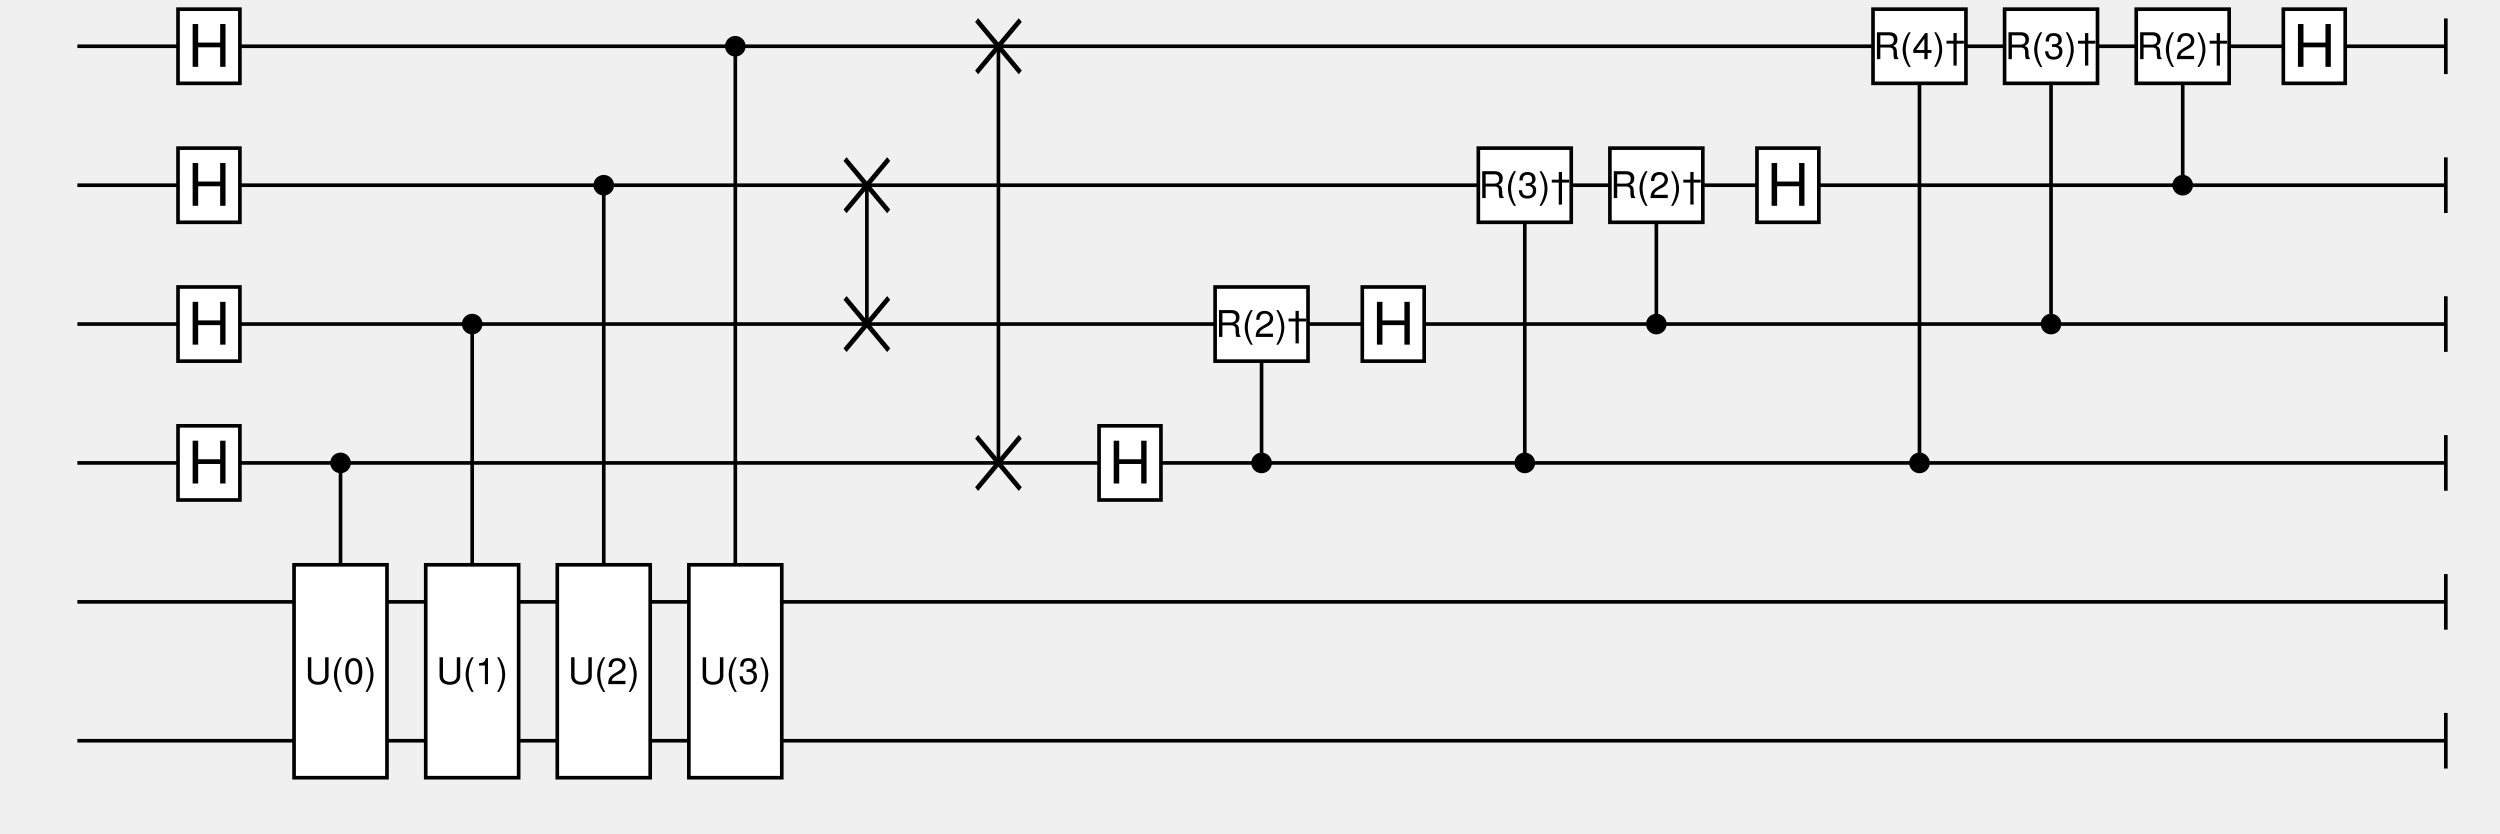
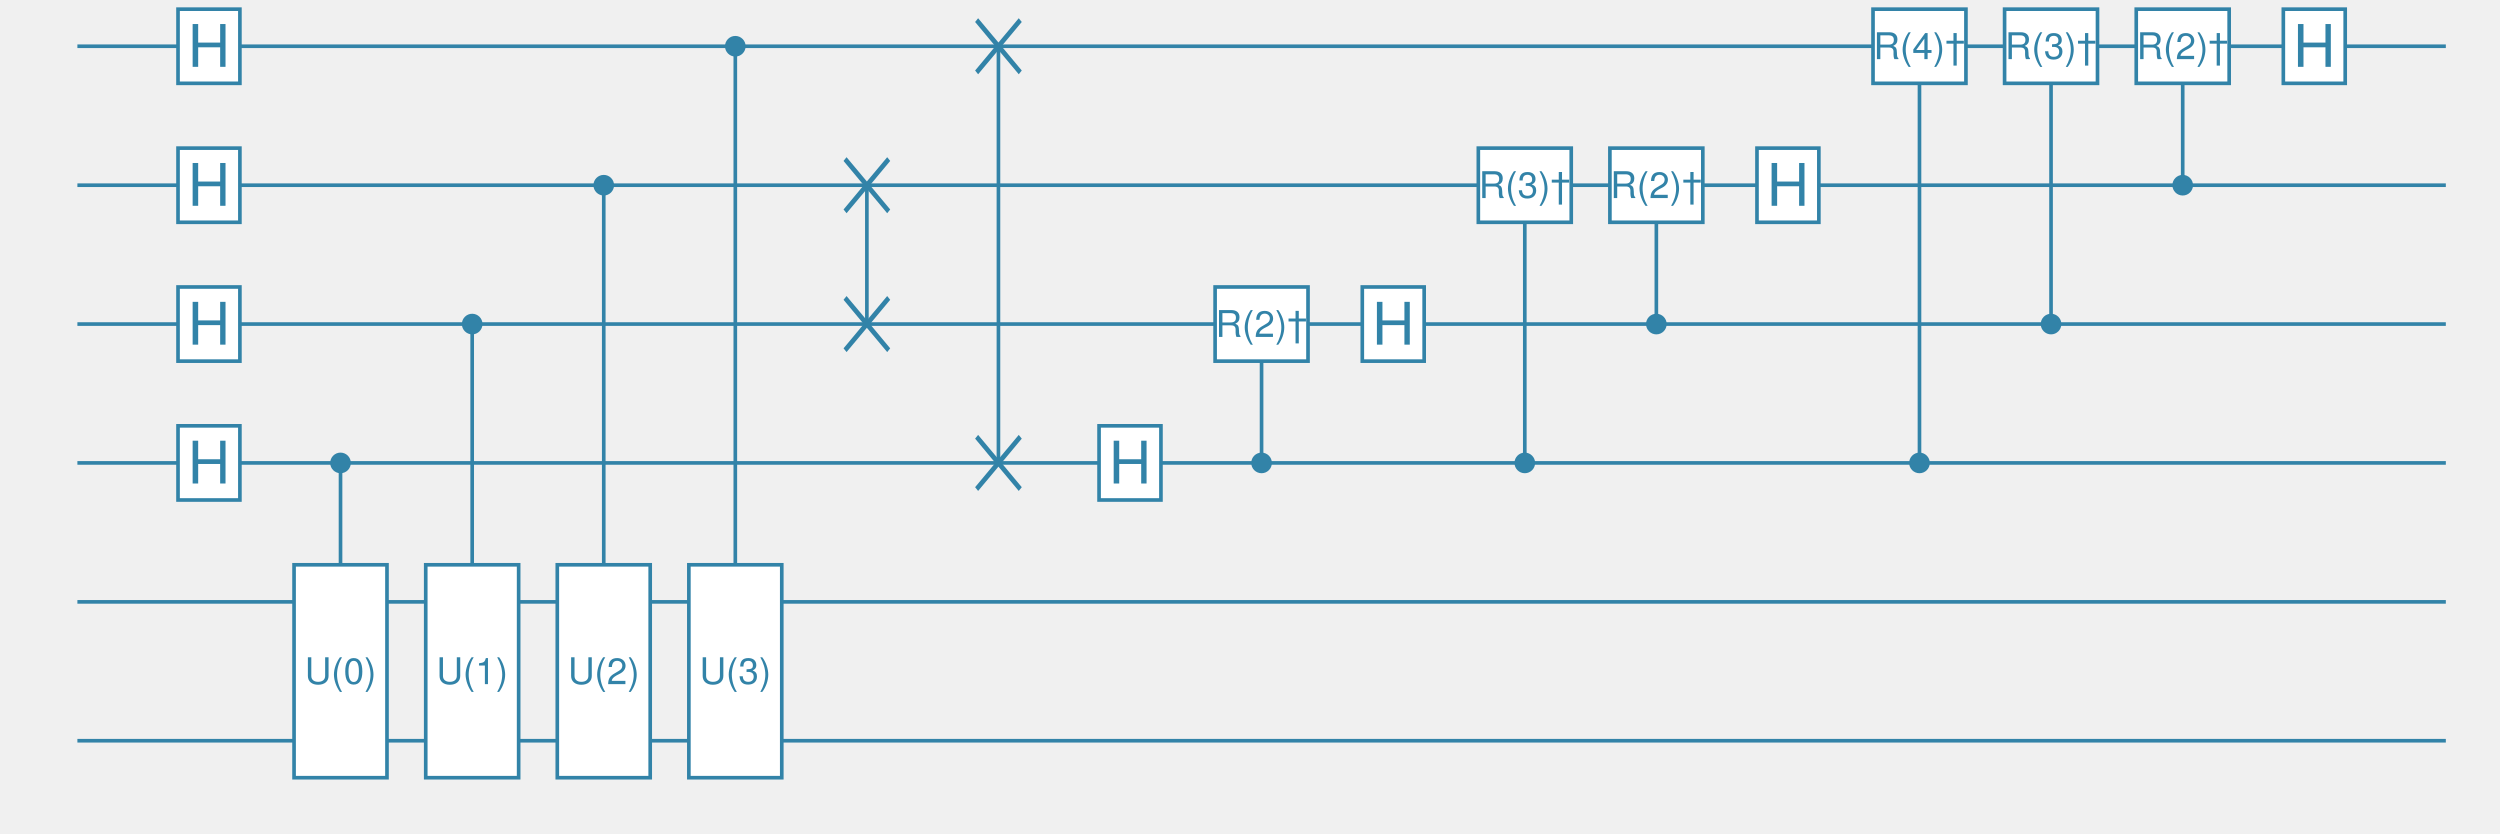
<svg xmlns="http://www.w3.org/2000/svg" version="1.2" width="240mm" height="80mm" viewBox="0 0 240 80" stroke="none" fill="#000000" stroke-width="0.3" font-size="3.88">
  <defs>
    <marker id="arrow" markerWidth="15" markerHeight="7" refX="5" refY="3.5" orient="auto" markerUnits="strokeWidth">
      <path d="M0,0 L15,3.5 L0,7 z" stroke="context-stroke" fill="context-stroke" />
    </marker>
  </defs>
-   <g stroke-width="0.35" stroke="#000000" id="img-9f46b6a2-1">
+   <g stroke-width="0.35" stroke="#3283A8" id="img-d5e41001-1">
+     <g transform="translate(13.75,44.44)">
+       <path fill="none" d="M6.32,0 L-6.32,0 " class="primitive" />
+     </g>
+     <g transform="translate(32.69,54.44)">
+       <path fill="none" d="M0,10 L0,-10 " class="primitive" />
+     </g>
+     <g transform="translate(26.38,44.44)">
+       <path fill="none" d="M6.32,0 L-6.32,0 " class="primitive" />
+     </g>
+     <g transform="translate(20.06,57.78)">
+       <path fill="none" d="M12.63,0 L-12.63,0 " class="primitive" />
+     </g>
+     <g transform="translate(20.06,71.11)">
+       <path fill="none" d="M12.63,0 L-12.63,0 " class="primitive" />
+     </g>
+     <g transform="translate(13.75,31.11)">
+       <path fill="none" d="M6.32,0 L-6.32,0 " class="primitive" />
+     </g>
+     <g transform="translate(45.33,47.78)">
+       <path fill="none" d="M0,16.67 L0,-16.67 " class="primitive" />
+     </g>
+     <g transform="translate(32.69,31.11)">
+       <path fill="none" d="M12.63,0 L-12.63,0 " class="primitive" />
+     </g>
+     <g transform="translate(39.01,44.44)">
+       <path fill="none" d="M6.32,0 L-6.32,0 " class="primitive" />
+     </g>
+     <g transform="translate(39.01,57.78)">
+       <path fill="none" d="M6.32,0 L-6.32,0 " class="primitive" />
+     </g>
+     <g transform="translate(39.01,71.11)">
+       <path fill="none" d="M6.32,0 L-6.32,0 " class="primitive" />
+     </g>
+     <g transform="translate(13.75,17.78)">
+       <path fill="none" d="M6.32,0 L-6.32,0 " class="primitive" />
+     </g>
+     <g transform="translate(57.96,41.11)">
+       <path fill="none" d="M0,23.33 L0,-23.33 " class="primitive" />
+     </g>
+     <g transform="translate(39.01,17.78)">
+       <path fill="none" d="M18.95,0 L-18.95,0 " class="primitive" />
+     </g>
+     <g transform="translate(51.64,31.11)">
+       <path fill="none" d="M6.32,0 L-6.32,0 " class="primitive" />
+     </g>
+     <g transform="translate(51.64,44.44)">
+       <path fill="none" d="M6.32,0 L-6.32,0 " class="primitive" />
+     </g>
+     <g transform="translate(51.64,57.78)">
+       <path fill="none" d="M6.32,0 L-6.32,0 " class="primitive" />
+     </g>
+     <g transform="translate(51.64,71.11)">
+       <path fill="none" d="M6.32,0 L-6.32,0 " class="primitive" />
+     </g>
+     <g transform="translate(13.75,4.44)">
+       <path fill="none" d="M6.32,0 L-6.32,0 " class="primitive" />
+     </g>
+     <g transform="translate(70.59,34.44)">
+       <path fill="none" d="M0,30 L0,-30 " class="primitive" />
+     </g>
+     <g transform="translate(45.33,4.44)">
+       <path fill="none" d="M25.26,0 L-25.26,0 " class="primitive" />
+     </g>
+     <g transform="translate(64.27,17.78)">
+       <path fill="none" d="M6.32,0 L-6.32,0 " class="primitive" />
+     </g>
+     <g transform="translate(64.27,31.11)">
+       <path fill="none" d="M6.32,0 L-6.32,0 " class="primitive" />
+     </g>
+     <g transform="translate(64.27,44.44)">
+       <path fill="none" d="M6.32,0 L-6.32,0 " class="primitive" />
+     </g>
+     <g transform="translate(64.27,57.78)">
+       <path fill="none" d="M6.32,0 L-6.32,0 " class="primitive" />
+     </g>
+     <g transform="translate(64.27,71.11)">
+       <path fill="none" d="M6.32,0 L-6.32,0 " class="primitive" />
+     </g>
+     <g transform="translate(83.22,24.44)">
+       <path fill="none" d="M0,6.67 L0,-6.67 " class="primitive" />
+     </g>
+     <g transform="translate(76.9,17.78)">
+       <path fill="none" d="M6.32,0 L-6.32,0 " class="primitive" />
+     </g>
+     <g transform="translate(76.9,31.11)">
+       <path fill="none" d="M6.32,0 L-6.32,0 " class="primitive" />
+     </g>
+     <g transform="translate(95.85,24.44)">
+       <path fill="none" d="M0,20 L0,-20 " class="primitive" />
+     </g>
+     <g transform="translate(83.22,4.44)">
+       <path fill="none" d="M12.63,0 L-12.63,0 " class="primitive" />
+     </g>
+     <g transform="translate(89.54,17.78)">
+       <path fill="none" d="M6.32,0 L-6.32,0 " class="primitive" />
+     </g>
+     <g transform="translate(89.54,31.11)">
+       <path fill="none" d="M6.32,0 L-6.32,0 " class="primitive" />
+     </g>
+     <g transform="translate(83.22,44.44)">
+       <path fill="none" d="M12.63,0 L-12.63,0 " class="primitive" />
+     </g>
+     <g transform="translate(102.17,44.44)">
+       <path fill="none" d="M6.32,0 L-6.32,0 " class="primitive" />
+     </g>
+     <g transform="translate(121.11,37.78)">
+       <path fill="none" d="M0,6.67 L0,-6.67 " class="primitive" />
+     </g>
+     <g transform="translate(108.48,31.11)">
+       <path fill="none" d="M12.63,0 L-12.63,0 " class="primitive" />
+     </g>
+     <g transform="translate(114.8,44.44)">
+       <path fill="none" d="M6.32,0 L-6.32,0 " class="primitive" />
+     </g>
+     <g transform="translate(127.43,31.11)">
+       <path fill="none" d="M6.32,0 L-6.32,0 " class="primitive" />
+     </g>
+     <g transform="translate(146.38,31.11)">
+       <path fill="none" d="M0,13.33 L0,-13.33 " class="primitive" />
+     </g>
+     <g transform="translate(121.11,17.78)">
+       <path fill="none" d="M25.26,0 L-25.26,0 " class="primitive" />
+     </g>
+     <g transform="translate(140.06,31.11)">
+       <path fill="none" d="M6.32,0 L-6.32,0 " class="primitive" />
+     </g>
+     <g transform="translate(133.75,44.44)">
+       <path fill="none" d="M12.63,0 L-12.63,0 " class="primitive" />
+     </g>
+     <g transform="translate(159.01,24.44)">
+       <path fill="none" d="M0,6.67 L0,-6.67 " class="primitive" />
+     </g>
+     <g transform="translate(152.69,17.78)">
+       <path fill="none" d="M6.32,0 L-6.32,0 " class="primitive" />
+     </g>
+     <g transform="translate(152.69,31.11)">
+       <path fill="none" d="M6.32,0 L-6.32,0 " class="primitive" />
+     </g>
+     <g transform="translate(165.33,17.78)">
+       <path fill="none" d="M6.32,0 L-6.32,0 " class="primitive" />
+     </g>
+     <g transform="translate(184.27,24.44)">
+       <path fill="none" d="M0,20 L0,-20 " class="primitive" />
+     </g>
+     <g transform="translate(140.06,4.44)">
+       <path fill="none" d="M44.21,0 L-44.21,0 " class="primitive" />
+     </g>
+     <g transform="translate(177.96,17.78)">
+       <path fill="none" d="M6.32,0 L-6.32,0 " class="primitive" />
+     </g>
+     <g transform="translate(171.64,31.11)">
+       <path fill="none" d="M12.63,0 L-12.63,0 " class="primitive" />
+     </g>
+     <g transform="translate(165.33,44.44)">
+       <path fill="none" d="M18.95,0 L-18.95,0 " class="primitive" />
+     </g>
+     <g transform="translate(196.9,17.78)">
+       <path fill="none" d="M0,13.33 L0,-13.33 " class="primitive" />
+     </g>
+     <g transform="translate(190.59,4.44)">
+       <path fill="none" d="M6.32,0 L-6.32,0 " class="primitive" />
+     </g>
+     <g transform="translate(190.59,17.78)">
+       <path fill="none" d="M6.32,0 L-6.32,0 " class="primitive" />
+     </g>
+     <g transform="translate(190.59,31.11)">
+       <path fill="none" d="M6.32,0 L-6.32,0 " class="primitive" />
+     </g>
+     <g transform="translate(209.54,11.11)">
+       <path fill="none" d="M0,6.67 L0,-6.67 " class="primitive" />
+     </g>
+     <g transform="translate(203.22,4.44)">
+       <path fill="none" d="M6.32,0 L-6.32,0 " class="primitive" />
+     </g>
+     <g transform="translate(203.22,17.78)">
+       <path fill="none" d="M6.32,0 L-6.32,0 " class="primitive" />
+     </g>
+     <g transform="translate(215.85,4.44)">
+       <path fill="none" d="M6.32,0 L-6.32,0 " class="primitive" />
+     </g>
+     <g transform="translate(228.48,4.44)">
+       <path fill="none" d="M6.32,0 L-6.32,0 " class="primitive" />
+     </g>
+     <g transform="translate(222.17,17.78)">
+       <path fill="none" d="M12.63,0 L-12.63,0 " class="primitive" />
+     </g>
+     <g transform="translate(215.85,31.11)">
+       <path fill="none" d="M18.95,0 L-18.95,0 " class="primitive" />
+     </g>
+     <g transform="translate(209.54,44.44)">
+       <path fill="none" d="M25.26,0 L-25.26,0 " class="primitive" />
+     </g>
+     <g transform="translate(152.69,57.78)">
+       <path fill="none" d="M82.11,0 L-82.11,0 " class="primitive" />
+     </g>
    <g transform="translate(152.69,71.11)">
      <path fill="none" d="M82.11,0 L-82.11,0 " class="primitive" />
    </g>
  </g>
-   <g stroke-width="0.35" stroke="#000000" id="img-9f46b6a2-2">
-     <g transform="translate(234.8,71.11)">
-       <path fill="none" d="M0,-2.67 L0,2.67 " class="primitive" />
-     </g>
-   </g>
-   <g stroke-width="0.35" stroke="#000000" id="img-9f46b6a2-3">
-     <g transform="translate(152.69,57.78)">
-       <path fill="none" d="M82.11,0 L-82.11,0 " class="primitive" />
-     </g>
-   </g>
-   <g stroke-width="0.35" stroke="#000000" id="img-9f46b6a2-4">
-     <g transform="translate(234.8,57.78)">
-       <path fill="none" d="M0,-2.67 L0,2.67 " class="primitive" />
-     </g>
-   </g>
-   <g stroke-width="0.35" stroke="#000000" id="img-9f46b6a2-5">
-     <g transform="translate(209.54,44.44)">
-       <path fill="none" d="M25.26,0 L-25.26,0 " class="primitive" />
-     </g>
-   </g>
-   <g stroke-width="0.35" stroke="#000000" id="img-9f46b6a2-6">
-     <g transform="translate(234.8,44.44)">
-       <path fill="none" d="M0,-2.67 L0,2.67 " class="primitive" />
-     </g>
-   </g>
-   <g stroke-width="0.35" stroke="#000000" id="img-9f46b6a2-7">
-     <g transform="translate(215.85,31.11)">
-       <path fill="none" d="M18.95,0 L-18.95,0 " class="primitive" />
-     </g>
-   </g>
-   <g stroke-width="0.35" stroke="#000000" id="img-9f46b6a2-8">
-     <g transform="translate(234.8,31.11)">
-       <path fill="none" d="M0,-2.67 L0,2.67 " class="primitive" />
-     </g>
-   </g>
-   <g stroke-width="0.35" stroke="#000000" id="img-9f46b6a2-9">
-     <g transform="translate(222.17,17.78)">
-       <path fill="none" d="M12.63,0 L-12.63,0 " class="primitive" />
-     </g>
-   </g>
-   <g stroke-width="0.35" stroke="#000000" id="img-9f46b6a2-10">
-     <g transform="translate(234.8,17.78)">
-       <path fill="none" d="M0,-2.67 L0,2.67 " class="primitive" />
-     </g>
-   </g>
-   <g stroke-width="0.35" stroke="#000000" id="img-9f46b6a2-11">
-     <g transform="translate(228.48,4.44)">
-       <path fill="none" d="M6.32,0 L-6.32,0 " class="primitive" />
-     </g>
-   </g>
-   <g stroke-width="0.35" stroke="#000000" id="img-9f46b6a2-12">
-     <g transform="translate(234.8,4.44)">
-       <path fill="none" d="M0,-2.67 L0,2.67 " class="primitive" />
-     </g>
-   </g>
-   <g stroke-width="0.35" stroke="#000000" id="img-9f46b6a2-13">
-     <g transform="translate(215.85,4.44)">
-       <path fill="none" d="M6.32,0 L-6.32,0 " class="primitive" />
-     </g>
-   </g>
-   <g stroke-width="0.35" stroke="#000000" id="img-9f46b6a2-14">
-     <g transform="translate(203.22,17.78)">
-       <path fill="none" d="M6.32,0 L-6.32,0 " class="primitive" />
-     </g>
-   </g>
-   <g stroke-width="0.35" stroke="#000000" id="img-9f46b6a2-15">
-     <g transform="translate(203.22,4.44)">
-       <path fill="none" d="M6.32,0 L-6.32,0 " class="primitive" />
-     </g>
-   </g>
-   <g stroke-width="0.35" stroke="#000000" id="img-9f46b6a2-16">
-     <g transform="translate(209.54,11.11)">
-       <path fill="none" d="M0,6.67 L0,-6.67 " class="primitive" />
-     </g>
-   </g>
-   <g stroke-width="0.35" stroke="#000000" id="img-9f46b6a2-17">
-     <g transform="translate(190.59,31.11)">
-       <path fill="none" d="M6.32,0 L-6.32,0 " class="primitive" />
-     </g>
-   </g>
-   <g stroke-width="0.35" stroke="#000000" id="img-9f46b6a2-18">
-     <g transform="translate(190.59,17.78)">
-       <path fill="none" d="M6.32,0 L-6.32,0 " class="primitive" />
-     </g>
-   </g>
-   <g stroke-width="0.35" stroke="#000000" id="img-9f46b6a2-19">
-     <g transform="translate(190.59,4.44)">
-       <path fill="none" d="M6.32,0 L-6.32,0 " class="primitive" />
-     </g>
-   </g>
-   <g stroke-width="0.35" stroke="#000000" id="img-9f46b6a2-20">
-     <g transform="translate(196.9,17.78)">
-       <path fill="none" d="M0,13.33 L0,-13.33 " class="primitive" />
-     </g>
-   </g>
-   <g stroke-width="0.35" stroke="#000000" id="img-9f46b6a2-21">
-     <g transform="translate(165.33,44.44)">
-       <path fill="none" d="M18.95,0 L-18.95,0 " class="primitive" />
-     </g>
-   </g>
-   <g stroke-width="0.35" stroke="#000000" id="img-9f46b6a2-22">
-     <g transform="translate(171.64,31.11)">
-       <path fill="none" d="M12.63,0 L-12.63,0 " class="primitive" />
-     </g>
-   </g>
-   <g stroke-width="0.35" stroke="#000000" id="img-9f46b6a2-23">
-     <g transform="translate(177.96,17.78)">
-       <path fill="none" d="M6.32,0 L-6.32,0 " class="primitive" />
-     </g>
-   </g>
-   <g stroke-width="0.35" stroke="#000000" id="img-9f46b6a2-24">
-     <g transform="translate(140.06,4.44)">
-       <path fill="none" d="M44.21,0 L-44.21,0 " class="primitive" />
-     </g>
-   </g>
-   <g stroke-width="0.35" stroke="#000000" id="img-9f46b6a2-25">
-     <g transform="translate(184.27,24.44)">
-       <path fill="none" d="M0,20 L0,-20 " class="primitive" />
-     </g>
-   </g>
-   <g stroke-width="0.35" stroke="#000000" id="img-9f46b6a2-26">
-     <g transform="translate(165.33,17.78)">
-       <path fill="none" d="M6.32,0 L-6.32,0 " class="primitive" />
-     </g>
-   </g>
-   <g stroke-width="0.35" stroke="#000000" id="img-9f46b6a2-27">
-     <g transform="translate(152.69,31.11)">
-       <path fill="none" d="M6.32,0 L-6.32,0 " class="primitive" />
-     </g>
-   </g>
-   <g stroke-width="0.35" stroke="#000000" id="img-9f46b6a2-28">
-     <g transform="translate(152.69,17.78)">
-       <path fill="none" d="M6.32,0 L-6.32,0 " class="primitive" />
-     </g>
-   </g>
-   <g stroke-width="0.35" stroke="#000000" id="img-9f46b6a2-29">
-     <g transform="translate(159.01,24.44)">
-       <path fill="none" d="M0,6.67 L0,-6.67 " class="primitive" />
-     </g>
-   </g>
-   <g stroke-width="0.35" stroke="#000000" id="img-9f46b6a2-30">
-     <g transform="translate(133.75,44.44)">
-       <path fill="none" d="M12.63,0 L-12.63,0 " class="primitive" />
-     </g>
-   </g>
-   <g stroke-width="0.35" stroke="#000000" id="img-9f46b6a2-31">
-     <g transform="translate(140.06,31.11)">
-       <path fill="none" d="M6.32,0 L-6.32,0 " class="primitive" />
-     </g>
-   </g>
-   <g stroke-width="0.35" stroke="#000000" id="img-9f46b6a2-32">
-     <g transform="translate(121.11,17.78)">
-       <path fill="none" d="M25.26,0 L-25.26,0 " class="primitive" />
-     </g>
-   </g>
-   <g stroke-width="0.35" stroke="#000000" id="img-9f46b6a2-33">
-     <g transform="translate(146.38,31.11)">
-       <path fill="none" d="M0,13.33 L0,-13.33 " class="primitive" />
-     </g>
-   </g>
-   <g stroke-width="0.35" stroke="#000000" id="img-9f46b6a2-34">
-     <g transform="translate(127.43,31.11)">
-       <path fill="none" d="M6.32,0 L-6.32,0 " class="primitive" />
-     </g>
-   </g>
-   <g stroke-width="0.35" stroke="#000000" id="img-9f46b6a2-35">
-     <g transform="translate(114.8,44.44)">
-       <path fill="none" d="M6.32,0 L-6.32,0 " class="primitive" />
-     </g>
-   </g>
-   <g stroke-width="0.35" stroke="#000000" id="img-9f46b6a2-36">
-     <g transform="translate(108.48,31.11)">
-       <path fill="none" d="M12.63,0 L-12.63,0 " class="primitive" />
-     </g>
-   </g>
-   <g stroke-width="0.35" stroke="#000000" id="img-9f46b6a2-37">
-     <g transform="translate(121.11,37.78)">
-       <path fill="none" d="M0,6.67 L0,-6.67 " class="primitive" />
-     </g>
-   </g>
-   <g stroke-width="0.35" stroke="#000000" id="img-9f46b6a2-38">
-     <g transform="translate(102.17,44.44)">
-       <path fill="none" d="M6.32,0 L-6.32,0 " class="primitive" />
-     </g>
-   </g>
-   <g stroke-width="0.35" stroke="#000000" id="img-9f46b6a2-39">
-     <g transform="translate(83.22,44.44)">
-       <path fill="none" d="M12.63,0 L-12.63,0 " class="primitive" />
-     </g>
-   </g>
-   <g stroke-width="0.35" stroke="#000000" id="img-9f46b6a2-40">
-     <g transform="translate(89.54,31.11)">
-       <path fill="none" d="M6.32,0 L-6.32,0 " class="primitive" />
-     </g>
-   </g>
-   <g stroke-width="0.35" stroke="#000000" id="img-9f46b6a2-41">
-     <g transform="translate(89.54,17.78)">
-       <path fill="none" d="M6.32,0 L-6.32,0 " class="primitive" />
-     </g>
-   </g>
-   <g stroke-width="0.35" stroke="#000000" id="img-9f46b6a2-42">
-     <g transform="translate(83.22,4.44)">
-       <path fill="none" d="M12.63,0 L-12.63,0 " class="primitive" />
-     </g>
-   </g>
-   <g stroke-width="0.35" stroke="#000000" id="img-9f46b6a2-43">
-     <g transform="translate(95.85,24.44)">
-       <path fill="none" d="M0,20 L0,-20 " class="primitive" />
-     </g>
-   </g>
-   <g stroke-width="0.35" stroke="#000000" id="img-9f46b6a2-44">
-     <g transform="translate(76.9,31.11)">
-       <path fill="none" d="M6.32,0 L-6.32,0 " class="primitive" />
-     </g>
-   </g>
-   <g stroke-width="0.35" stroke="#000000" id="img-9f46b6a2-45">
-     <g transform="translate(76.9,17.78)">
-       <path fill="none" d="M6.32,0 L-6.32,0 " class="primitive" />
-     </g>
-   </g>
-   <g stroke-width="0.35" stroke="#000000" id="img-9f46b6a2-46">
-     <g transform="translate(83.22,24.44)">
-       <path fill="none" d="M0,6.67 L0,-6.67 " class="primitive" />
-     </g>
-   </g>
-   <g stroke-width="0.35" stroke="#000000" id="img-9f46b6a2-47">
-     <g transform="translate(64.27,71.11)">
-       <path fill="none" d="M6.32,0 L-6.32,0 " class="primitive" />
-     </g>
-   </g>
-   <g stroke-width="0.35" stroke="#000000" id="img-9f46b6a2-48">
-     <g transform="translate(64.27,57.78)">
-       <path fill="none" d="M6.32,0 L-6.32,0 " class="primitive" />
-     </g>
-   </g>
-   <g stroke-width="0.35" stroke="#000000" id="img-9f46b6a2-49">
-     <g transform="translate(64.27,44.44)">
-       <path fill="none" d="M6.32,0 L-6.32,0 " class="primitive" />
-     </g>
-   </g>
-   <g stroke-width="0.35" stroke="#000000" id="img-9f46b6a2-50">
-     <g transform="translate(64.27,31.11)">
-       <path fill="none" d="M6.32,0 L-6.32,0 " class="primitive" />
-     </g>
-   </g>
-   <g stroke-width="0.35" stroke="#000000" id="img-9f46b6a2-51">
-     <g transform="translate(64.27,17.78)">
-       <path fill="none" d="M6.32,0 L-6.32,0 " class="primitive" />
-     </g>
-   </g>
-   <g stroke-width="0.35" stroke="#000000" id="img-9f46b6a2-52">
-     <g transform="translate(45.33,4.44)">
-       <path fill="none" d="M25.26,0 L-25.26,0 " class="primitive" />
-     </g>
-   </g>
-   <g stroke-width="0.35" stroke="#000000" id="img-9f46b6a2-53">
-     <g transform="translate(70.59,34.44)">
-       <path fill="none" d="M0,30 L0,-30 " class="primitive" />
-     </g>
-   </g>
-   <g stroke-width="0.35" stroke="#000000" id="img-9f46b6a2-54">
-     <g transform="translate(13.75,4.44)">
-       <path fill="none" d="M6.32,0 L-6.32,0 " class="primitive" />
-     </g>
-   </g>
-   <g stroke-width="0.35" stroke="#000000" id="img-9f46b6a2-55">
-     <g transform="translate(51.64,71.11)">
-       <path fill="none" d="M6.32,0 L-6.32,0 " class="primitive" />
-     </g>
-   </g>
-   <g stroke-width="0.35" stroke="#000000" id="img-9f46b6a2-56">
-     <g transform="translate(51.64,57.78)">
-       <path fill="none" d="M6.32,0 L-6.32,0 " class="primitive" />
-     </g>
-   </g>
-   <g stroke-width="0.35" stroke="#000000" id="img-9f46b6a2-57">
-     <g transform="translate(51.64,44.44)">
-       <path fill="none" d="M6.32,0 L-6.32,0 " class="primitive" />
-     </g>
-   </g>
-   <g stroke-width="0.35" stroke="#000000" id="img-9f46b6a2-58">
-     <g transform="translate(51.64,31.11)">
-       <path fill="none" d="M6.32,0 L-6.32,0 " class="primitive" />
-     </g>
-   </g>
-   <g stroke-width="0.35" stroke="#000000" id="img-9f46b6a2-59">
-     <g transform="translate(39.01,17.78)">
-       <path fill="none" d="M18.95,0 L-18.95,0 " class="primitive" />
-     </g>
-   </g>
-   <g stroke-width="0.35" stroke="#000000" id="img-9f46b6a2-60">
-     <g transform="translate(57.96,41.11)">
-       <path fill="none" d="M0,23.33 L0,-23.33 " class="primitive" />
-     </g>
-   </g>
-   <g stroke-width="0.35" stroke="#000000" id="img-9f46b6a2-61">
-     <g transform="translate(13.75,17.78)">
-       <path fill="none" d="M6.32,0 L-6.32,0 " class="primitive" />
-     </g>
-   </g>
-   <g stroke-width="0.35" stroke="#000000" id="img-9f46b6a2-62">
-     <g transform="translate(39.01,71.11)">
-       <path fill="none" d="M6.32,0 L-6.32,0 " class="primitive" />
-     </g>
-   </g>
-   <g stroke-width="0.35" stroke="#000000" id="img-9f46b6a2-63">
-     <g transform="translate(39.01,57.78)">
-       <path fill="none" d="M6.32,0 L-6.32,0 " class="primitive" />
-     </g>
-   </g>
-   <g stroke-width="0.35" stroke="#000000" id="img-9f46b6a2-64">
-     <g transform="translate(39.01,44.44)">
-       <path fill="none" d="M6.32,0 L-6.32,0 " class="primitive" />
-     </g>
-   </g>
-   <g stroke-width="0.35" stroke="#000000" id="img-9f46b6a2-65">
-     <g transform="translate(32.69,31.11)">
-       <path fill="none" d="M12.63,0 L-12.63,0 " class="primitive" />
-     </g>
-   </g>
-   <g stroke-width="0.35" stroke="#000000" id="img-9f46b6a2-66">
-     <g transform="translate(45.33,47.78)">
-       <path fill="none" d="M0,16.67 L0,-16.67 " class="primitive" />
-     </g>
-   </g>
-   <g stroke-width="0.35" stroke="#000000" id="img-9f46b6a2-67">
-     <g transform="translate(13.75,31.11)">
-       <path fill="none" d="M6.32,0 L-6.32,0 " class="primitive" />
-     </g>
-   </g>
-   <g stroke-width="0.35" stroke="#000000" id="img-9f46b6a2-68">
-     <g transform="translate(20.06,71.11)">
-       <path fill="none" d="M12.63,0 L-12.63,0 " class="primitive" />
-     </g>
-   </g>
-   <g stroke-width="0.35" stroke="#000000" id="img-9f46b6a2-69">
-     <g transform="translate(20.06,57.78)">
-       <path fill="none" d="M12.63,0 L-12.63,0 " class="primitive" />
-     </g>
-   </g>
-   <g stroke-width="0.35" stroke="#000000" id="img-9f46b6a2-70">
-     <g transform="translate(26.38,44.44)">
-       <path fill="none" d="M6.32,0 L-6.32,0 " class="primitive" />
-     </g>
-   </g>
-   <g stroke-width="0.35" stroke="#000000" id="img-9f46b6a2-71">
-     <g transform="translate(32.69,54.44)">
-       <path fill="none" d="M0,10 L0,-10 " class="primitive" />
-     </g>
-   </g>
-   <g stroke-width="0.35" stroke="#000000" id="img-9f46b6a2-72">
-     <g transform="translate(13.75,44.44)">
-       <path fill="none" d="M6.32,0 L-6.32,0 " class="primitive" />
-     </g>
-   </g>
-   <g stroke-width="0.35" stroke="#000000" fill="#FFFFFF" id="img-9f46b6a2-73">
-     <g transform="translate(222.17,4.44)">
-       <path d="M-2.97,-3.56 L2.97,-3.56 2.97,3.56 -2.97,3.56  z" class="primitive" />
-     </g>
-   </g>
-   <g fill="#000000" id="img-9f46b6a2-74">
-     <g transform="translate(209.54,17.78)">
-       <circle cx="0" cy="0" r="0.99" class="primitive" />
-     </g>
-   </g>
-   <g stroke-width="0.35" stroke="#000000" fill="#FFFFFF" id="img-9f46b6a2-75">
+   <g stroke-width="0.35" stroke="#3283A8" fill="#FFFFFF" id="img-d5e41001-2">
    <g transform="translate(209.54,4.44)">
      <path d="M-4.46,-3.56 L4.46,-3.56 4.46,3.56 -4.46,3.56  z" class="primitive" />
    </g>
  </g>
-   <g fill="#000000" id="img-9f46b6a2-76">
-     <g transform="translate(196.9,31.11)">
-       <circle cx="0" cy="0" r="0.99" class="primitive" />
-     </g>
-   </g>
-   <g stroke-width="0.35" stroke="#000000" fill="#FFFFFF" id="img-9f46b6a2-77">
+   <g stroke-width="0.35" stroke="#3283A8" fill="#FFFFFF" id="img-d5e41001-3">
    <g transform="translate(196.9,4.44)">
      <path d="M-4.46,-3.56 L4.46,-3.56 4.46,3.56 -4.46,3.56  z" class="primitive" />
    </g>
  </g>
-   <g fill="#000000" id="img-9f46b6a2-78">
-     <g transform="translate(184.27,44.44)">
-       <circle cx="0" cy="0" r="0.99" class="primitive" />
-     </g>
-   </g>
-   <g stroke-width="0.35" stroke="#000000" fill="#FFFFFF" id="img-9f46b6a2-79">
+   <g stroke-width="0.35" stroke="#3283A8" fill="#FFFFFF" id="img-d5e41001-4">
    <g transform="translate(184.27,4.44)">
      <path d="M-4.46,-3.56 L4.46,-3.56 4.46,3.56 -4.46,3.56  z" class="primitive" />
    </g>
  </g>
-   <g stroke-width="0.35" stroke="#000000" fill="#FFFFFF" id="img-9f46b6a2-80">
-     <g transform="translate(171.64,17.78)">
-       <path d="M-2.97,-3.56 L2.97,-3.56 2.97,3.56 -2.97,3.56  z" class="primitive" />
-     </g>
-   </g>
-   <g fill="#000000" id="img-9f46b6a2-81">
-     <g transform="translate(159.01,31.11)">
-       <circle cx="0" cy="0" r="0.99" class="primitive" />
-     </g>
-   </g>
-   <g stroke-width="0.35" stroke="#000000" fill="#FFFFFF" id="img-9f46b6a2-82">
+   <g stroke-width="0.35" stroke="#3283A8" fill="#FFFFFF" id="img-d5e41001-5">
    <g transform="translate(159.01,17.78)">
      <path d="M-4.46,-3.56 L4.46,-3.56 4.46,3.56 -4.46,3.56  z" class="primitive" />
    </g>
  </g>
-   <g fill="#000000" id="img-9f46b6a2-83">
-     <g transform="translate(146.38,44.44)">
-       <circle cx="0" cy="0" r="0.99" class="primitive" />
-     </g>
-   </g>
-   <g stroke-width="0.35" stroke="#000000" fill="#FFFFFF" id="img-9f46b6a2-84">
+   <g stroke-width="0.35" stroke="#3283A8" fill="#FFFFFF" id="img-d5e41001-6">
    <g transform="translate(146.38,17.78)">
      <path d="M-4.46,-3.56 L4.46,-3.56 4.46,3.56 -4.46,3.56  z" class="primitive" />
    </g>
  </g>
-   <g stroke-width="0.35" stroke="#000000" fill="#FFFFFF" id="img-9f46b6a2-85">
-     <g transform="translate(133.75,31.11)">
-       <path d="M-2.97,-3.56 L2.97,-3.56 2.97,3.56 -2.97,3.56  z" class="primitive" />
-     </g>
-   </g>
-   <g fill="#000000" id="img-9f46b6a2-86">
-     <g transform="translate(121.11,44.44)">
-       <circle cx="0" cy="0" r="0.99" class="primitive" />
-     </g>
-   </g>
-   <g stroke-width="0.35" stroke="#000000" fill="#FFFFFF" id="img-9f46b6a2-87">
+   <g stroke-width="0.35" stroke="#3283A8" fill="#FFFFFF" id="img-d5e41001-7">
    <g transform="translate(121.11,31.11)">
      <path d="M-4.46,-3.56 L4.46,-3.56 4.46,3.56 -4.46,3.56  z" class="primitive" />
    </g>
  </g>
-   <g stroke-width="0.35" stroke="#000000" fill="#FFFFFF" id="img-9f46b6a2-88">
-     <g transform="translate(108.48,44.44)">
-       <path d="M-2.97,-3.56 L2.97,-3.56 2.97,3.56 -2.97,3.56  z" class="primitive" />
-     </g>
-   </g>
-   <g fill="#000000" id="img-9f46b6a2-89">
+   <g stroke-width="0" fill="#3283A8" id="img-d5e41001-8">
+     <g transform="translate(83.22,17.78)">
+       <path d="M-0.3,-0 L-2.24,-2.33 -1.95,-2.69 -0,-0.36 1.95,-2.69 2.24,-2.33 0.3,-0 2.24,2.33 1.95,2.69 -0,0.36 -1.95,2.69 -2.24,2.33  z" class="primitive" />
+     </g>
+     <g transform="translate(83.22,31.11)">
+       <path d="M-0.3,0 L-2.24,-2.33 -1.95,-2.69 -0,-0.36 1.95,-2.69 2.24,-2.33 0.3,0 2.24,2.33 1.95,2.69 -0,0.36 -1.95,2.69 -2.24,2.33  z" class="primitive" />
+     </g>
+     <g transform="translate(95.85,4.44)">
+       <path d="M-0.3,0 L-2.24,-2.33 -1.95,-2.69 0,-0.36 1.95,-2.69 2.24,-2.33 0.3,0 2.24,2.33 1.95,2.69 0,0.36 -1.95,2.69 -2.24,2.33  z" class="primitive" />
+     </g>
    <g transform="translate(95.85,44.44)">
      <path d="M-0.3,-0 L-2.24,-2.33 -1.95,-2.69 0,-0.36 1.95,-2.69 2.24,-2.33 0.3,-0 2.24,2.33 1.95,2.69 0,0.36 -1.95,2.69 -2.24,2.33  z" class="primitive" />
    </g>
  </g>
-   <g fill="#000000" id="img-9f46b6a2-90">
-     <g transform="translate(95.85,4.44)">
-       <path d="M-0.3,0 L-2.24,-2.33 -1.95,-2.69 0,-0.36 1.95,-2.69 2.24,-2.33 0.3,0 2.24,2.33 1.95,2.69 0,0.36 -1.95,2.69 -2.24,2.33  z" class="primitive" />
-     </g>
-   </g>
-   <g fill="#000000" id="img-9f46b6a2-91">
-     <g transform="translate(83.22,31.11)">
-       <path d="M-0.3,0 L-2.24,-2.33 -1.95,-2.69 -0,-0.36 1.95,-2.69 2.24,-2.33 0.3,0 2.24,2.33 1.95,2.69 -0,0.36 -1.95,2.69 -2.24,2.33  z" class="primitive" />
-     </g>
-   </g>
-   <g fill="#000000" id="img-9f46b6a2-92">
-     <g transform="translate(83.22,17.78)">
-       <path d="M-0.3,-0 L-2.24,-2.33 -1.95,-2.69 -0,-0.36 1.95,-2.69 2.24,-2.33 0.3,-0 2.24,2.33 1.95,2.69 -0,0.36 -1.95,2.69 -2.24,2.33  z" class="primitive" />
-     </g>
-   </g>
-   <g stroke-width="0.35" stroke="#000000" fill="#FFFFFF" id="img-9f46b6a2-93">
+   <g stroke-width="0.35" stroke="#3283A8" fill="#FFFFFF" id="img-d5e41001-9">
    <g transform="translate(70.59,64.44)">
      <path d="M-4.46,-10.22 L4.46,-10.22 4.46,10.22 -4.46,10.22  z" class="primitive" />
    </g>
  </g>
-   <g fill="#000000" id="img-9f46b6a2-94">
-     <g transform="translate(70.59,4.44)">
-       <circle cx="0" cy="0" r="0.99" class="primitive" />
-     </g>
-   </g>
-   <g stroke-width="0.35" stroke="#000000" fill="#FFFFFF" id="img-9f46b6a2-95">
-     <g transform="translate(20.06,4.44)">
-       <path d="M-2.97,-3.56 L2.97,-3.56 2.97,3.56 -2.97,3.56  z" class="primitive" />
-     </g>
-   </g>
-   <g stroke-width="0.35" stroke="#000000" fill="#FFFFFF" id="img-9f46b6a2-96">
+   <g stroke-width="0.35" stroke="#3283A8" fill="#FFFFFF" id="img-d5e41001-10">
    <g transform="translate(57.96,64.44)">
      <path d="M-4.46,-10.22 L4.46,-10.22 4.46,10.22 -4.46,10.22  z" class="primitive" />
    </g>
  </g>
-   <g fill="#000000" id="img-9f46b6a2-97">
-     <g transform="translate(57.96,17.78)">
-       <circle cx="0" cy="0" r="0.99" class="primitive" />
-     </g>
-   </g>
-   <g stroke-width="0.35" stroke="#000000" fill="#FFFFFF" id="img-9f46b6a2-98">
-     <g transform="translate(20.06,17.78)">
-       <path d="M-2.97,-3.56 L2.97,-3.56 2.97,3.56 -2.97,3.56  z" class="primitive" />
-     </g>
-   </g>
-   <g stroke-width="0.35" stroke="#000000" fill="#FFFFFF" id="img-9f46b6a2-99">
+   <g stroke-width="0.35" stroke="#3283A8" fill="#FFFFFF" id="img-d5e41001-11">
    <g transform="translate(45.33,64.44)">
      <path d="M-4.46,-10.22 L4.46,-10.22 4.46,10.22 -4.46,10.22  z" class="primitive" />
    </g>
  </g>
-   <g fill="#000000" id="img-9f46b6a2-100">
-     <g transform="translate(45.33,31.11)">
-       <circle cx="0" cy="0" r="0.99" class="primitive" />
-     </g>
-   </g>
-   <g stroke-width="0.35" stroke="#000000" fill="#FFFFFF" id="img-9f46b6a2-101">
-     <g transform="translate(20.06,31.11)">
-       <path d="M-2.97,-3.56 L2.97,-3.56 2.97,3.56 -2.97,3.56  z" class="primitive" />
-     </g>
-   </g>
-   <g stroke-width="0.35" stroke="#000000" fill="#FFFFFF" id="img-9f46b6a2-102">
+   <g stroke-width="0.35" stroke="#3283A8" fill="#FFFFFF" id="img-d5e41001-12">
    <g transform="translate(32.69,64.44)">
      <path d="M-4.46,-10.22 L4.46,-10.22 4.46,10.22 -4.46,10.22  z" class="primitive" />
    </g>
  </g>
-   <g fill="#000000" id="img-9f46b6a2-103">
+   <g stroke-width="0" fill="#3283A8" id="img-d5e41001-13">
    <g transform="translate(32.69,44.44)">
      <circle cx="0" cy="0" r="0.99" class="primitive" />
    </g>
-   </g>
-   <g stroke-width="0.35" stroke="#000000" fill="#FFFFFF" id="img-9f46b6a2-104">
+     <g transform="translate(45.33,31.11)">
+       <circle cx="0" cy="0" r="0.99" class="primitive" />
+     </g>
+     <g transform="translate(57.96,17.78)">
+       <circle cx="0" cy="0" r="0.99" class="primitive" />
+     </g>
+     <g transform="translate(70.59,4.44)">
+       <circle cx="0" cy="0" r="0.99" class="primitive" />
+     </g>
+     <g transform="translate(121.11,44.44)">
+       <circle cx="0" cy="0" r="0.99" class="primitive" />
+     </g>
+     <g transform="translate(146.38,44.44)">
+       <circle cx="0" cy="0" r="0.99" class="primitive" />
+     </g>
+     <g transform="translate(159.01,31.11)">
+       <circle cx="0" cy="0" r="0.99" class="primitive" />
+     </g>
+     <g transform="translate(184.27,44.44)">
+       <circle cx="0" cy="0" r="0.99" class="primitive" />
+     </g>
+     <g transform="translate(196.9,31.11)">
+       <circle cx="0" cy="0" r="0.99" class="primitive" />
+     </g>
+     <g transform="translate(209.54,17.78)">
+       <circle cx="0" cy="0" r="0.99" class="primitive" />
+     </g>
+   </g>
+   <g stroke-width="0.35" stroke="#3283A8" fill="#FFFFFF" id="img-d5e41001-14">
    <g transform="translate(20.06,44.44)">
      <path d="M-2.97,-3.56 L2.97,-3.56 2.97,3.56 -2.97,3.56  z" class="primitive" />
    </g>
-   </g>
-   <g font-family="Helvetica Neue" font-size="5.64" id="img-9f46b6a2-105">
+     <g transform="translate(20.06,31.11)">
+       <path d="M-2.97,-3.56 L2.97,-3.56 2.97,3.56 -2.97,3.56  z" class="primitive" />
+     </g>
+     <g transform="translate(20.06,17.78)">
+       <path d="M-2.97,-3.56 L2.97,-3.56 2.97,3.56 -2.97,3.56  z" class="primitive" />
+     </g>
+     <g transform="translate(20.06,4.44)">
+       <path d="M-2.97,-3.56 L2.97,-3.56 2.97,3.56 -2.97,3.56  z" class="primitive" />
+     </g>
+     <g transform="translate(108.48,44.44)">
+       <path d="M-2.97,-3.56 L2.97,-3.56 2.97,3.56 -2.97,3.56  z" class="primitive" />
+     </g>
+     <g transform="translate(133.75,31.11)">
+       <path d="M-2.97,-3.56 L2.97,-3.56 2.97,3.56 -2.97,3.56  z" class="primitive" />
+     </g>
+     <g transform="translate(171.64,17.78)">
+       <path d="M-2.97,-3.56 L2.97,-3.56 2.97,3.56 -2.97,3.56  z" class="primitive" />
+     </g>
    <g transform="translate(222.17,4.44)">
-       <g class="primitive">
-         <text text-anchor="middle" dy="0.35em">H</text>
-       </g>
-     </g>
-   </g>
-   <g font-family="Helvetica Neue" font-size="3.53" id="img-9f46b6a2-106">
+       <path d="M-2.97,-3.56 L2.97,-3.56 2.97,3.56 -2.97,3.56  z" class="primitive" />
+     </g>
+   </g>
+   <g font-family="Helvetica Neue" fill="#3283A8" font-size="3.53" id="img-d5e41001-15">
+     <g transform="translate(32.69,64.44)">
+       <g class="primitive">
+         <text text-anchor="middle" dy="0.35em">U(0)</text>
+       </g>
+     </g>
+     <g transform="translate(45.33,64.44)">
+       <g class="primitive">
+         <text text-anchor="middle" dy="0.35em">U(1)</text>
+       </g>
+     </g>
+     <g transform="translate(57.96,64.44)">
+       <g class="primitive">
+         <text text-anchor="middle" dy="0.35em">U(2)</text>
+       </g>
+     </g>
+     <g transform="translate(70.59,64.44)">
+       <g class="primitive">
+         <text text-anchor="middle" dy="0.35em">U(3)</text>
+       </g>
+     </g>
+     <g transform="translate(121.11,31.11)">
+       <g class="primitive">
+         <text text-anchor="middle" dy="0.35em">R(2)†</text>
+       </g>
+     </g>
+     <g transform="translate(146.38,17.78)">
+       <g class="primitive">
+         <text text-anchor="middle" dy="0.35em">R(3)†</text>
+       </g>
+     </g>
+     <g transform="translate(159.01,17.78)">
+       <g class="primitive">
+         <text text-anchor="middle" dy="0.35em">R(2)†</text>
+       </g>
+     </g>
+     <g transform="translate(184.27,4.44)">
+       <g class="primitive">
+         <text text-anchor="middle" dy="0.35em">R(4)†</text>
+       </g>
+     </g>
+     <g transform="translate(196.9,4.44)">
+       <g class="primitive">
+         <text text-anchor="middle" dy="0.35em">R(3)†</text>
+       </g>
+     </g>
    <g transform="translate(209.54,4.44)">
      <g class="primitive">
        <text text-anchor="middle" dy="0.35em">R(2)†</text>
      </g>
    </g>
  </g>
-   <g font-family="Helvetica Neue" font-size="3.53" id="img-9f46b6a2-107">
-     <g transform="translate(196.9,4.44)">
-       <g class="primitive">
-         <text text-anchor="middle" dy="0.35em">R(3)†</text>
-       </g>
-     </g>
-   </g>
-   <g font-family="Helvetica Neue" font-size="3.53" id="img-9f46b6a2-108">
-     <g transform="translate(184.27,4.44)">
-       <g class="primitive">
-         <text text-anchor="middle" dy="0.35em">R(4)†</text>
-       </g>
-     </g>
-   </g>
-   <g font-family="Helvetica Neue" font-size="5.64" id="img-9f46b6a2-109">
+   <g font-family="Helvetica Neue" fill="#3283A8" font-size="5.64" id="img-d5e41001-16">
+     <g transform="translate(20.06,44.44)">
+       <g class="primitive">
+         <text text-anchor="middle" dy="0.35em">H</text>
+       </g>
+     </g>
+     <g transform="translate(20.06,31.11)">
+       <g class="primitive">
+         <text text-anchor="middle" dy="0.35em">H</text>
+       </g>
+     </g>
+     <g transform="translate(20.06,17.78)">
+       <g class="primitive">
+         <text text-anchor="middle" dy="0.35em">H</text>
+       </g>
+     </g>
+     <g transform="translate(20.06,4.44)">
+       <g class="primitive">
+         <text text-anchor="middle" dy="0.35em">H</text>
+       </g>
+     </g>
+     <g transform="translate(108.48,44.44)">
+       <g class="primitive">
+         <text text-anchor="middle" dy="0.35em">H</text>
+       </g>
+     </g>
+     <g transform="translate(133.75,31.11)">
+       <g class="primitive">
+         <text text-anchor="middle" dy="0.35em">H</text>
+       </g>
+     </g>
    <g transform="translate(171.64,17.78)">
      <g class="primitive">
        <text text-anchor="middle" dy="0.35em">H</text>
      </g>
    </g>
-   </g>
-   <g font-family="Helvetica Neue" font-size="3.53" id="img-9f46b6a2-110">
-     <g transform="translate(159.01,17.78)">
-       <g class="primitive">
-         <text text-anchor="middle" dy="0.35em">R(2)†</text>
-       </g>
-     </g>
-   </g>
-   <g font-family="Helvetica Neue" font-size="3.53" id="img-9f46b6a2-111">
-     <g transform="translate(146.38,17.78)">
-       <g class="primitive">
-         <text text-anchor="middle" dy="0.35em">R(3)†</text>
-       </g>
-     </g>
-   </g>
-   <g font-family="Helvetica Neue" font-size="5.64" id="img-9f46b6a2-112">
-     <g transform="translate(133.75,31.11)">
-       <g class="primitive">
-         <text text-anchor="middle" dy="0.35em">H</text>
-       </g>
-     </g>
-   </g>
-   <g font-family="Helvetica Neue" font-size="3.53" id="img-9f46b6a2-113">
-     <g transform="translate(121.11,31.11)">
-       <g class="primitive">
-         <text text-anchor="middle" dy="0.35em">R(2)†</text>
-       </g>
-     </g>
-   </g>
-   <g font-family="Helvetica Neue" font-size="5.64" id="img-9f46b6a2-114">
-     <g transform="translate(108.48,44.44)">
-       <g class="primitive">
-         <text text-anchor="middle" dy="0.35em">H</text>
-       </g>
-     </g>
-   </g>
-   <g font-family="Helvetica Neue" font-size="3.53" id="img-9f46b6a2-115">
-     <g transform="translate(70.59,64.44)">
-       <g class="primitive">
-         <text text-anchor="middle" dy="0.35em">U(3)</text>
-       </g>
-     </g>
-   </g>
-   <g font-family="Helvetica Neue" font-size="5.64" id="img-9f46b6a2-116">
-     <g transform="translate(20.06,4.44)">
-       <g class="primitive">
-         <text text-anchor="middle" dy="0.35em">H</text>
-       </g>
-     </g>
-   </g>
-   <g font-family="Helvetica Neue" font-size="3.53" id="img-9f46b6a2-117">
-     <g transform="translate(57.96,64.44)">
-       <g class="primitive">
-         <text text-anchor="middle" dy="0.35em">U(2)</text>
-       </g>
-     </g>
-   </g>
-   <g font-family="Helvetica Neue" font-size="5.64" id="img-9f46b6a2-118">
-     <g transform="translate(20.06,17.78)">
-       <g class="primitive">
-         <text text-anchor="middle" dy="0.35em">H</text>
-       </g>
-     </g>
-   </g>
-   <g font-family="Helvetica Neue" font-size="3.53" id="img-9f46b6a2-119">
-     <g transform="translate(45.33,64.44)">
-       <g class="primitive">
-         <text text-anchor="middle" dy="0.35em">U(1)</text>
-       </g>
-     </g>
-   </g>
-   <g font-family="Helvetica Neue" font-size="5.64" id="img-9f46b6a2-120">
-     <g transform="translate(20.06,31.11)">
-       <g class="primitive">
-         <text text-anchor="middle" dy="0.35em">H</text>
-       </g>
-     </g>
-   </g>
-   <g font-family="Helvetica Neue" font-size="3.53" id="img-9f46b6a2-121">
-     <g transform="translate(32.69,64.44)">
-       <g class="primitive">
-         <text text-anchor="middle" dy="0.35em">U(0)</text>
-       </g>
-     </g>
-   </g>
-   <g font-family="Helvetica Neue" font-size="5.64" id="img-9f46b6a2-122">
-     <g transform="translate(20.06,44.44)">
+     <g transform="translate(222.17,4.44)">
      <g class="primitive">
        <text text-anchor="middle" dy="0.35em">H</text>
      </g>
    </g>
  </g>
</svg>
